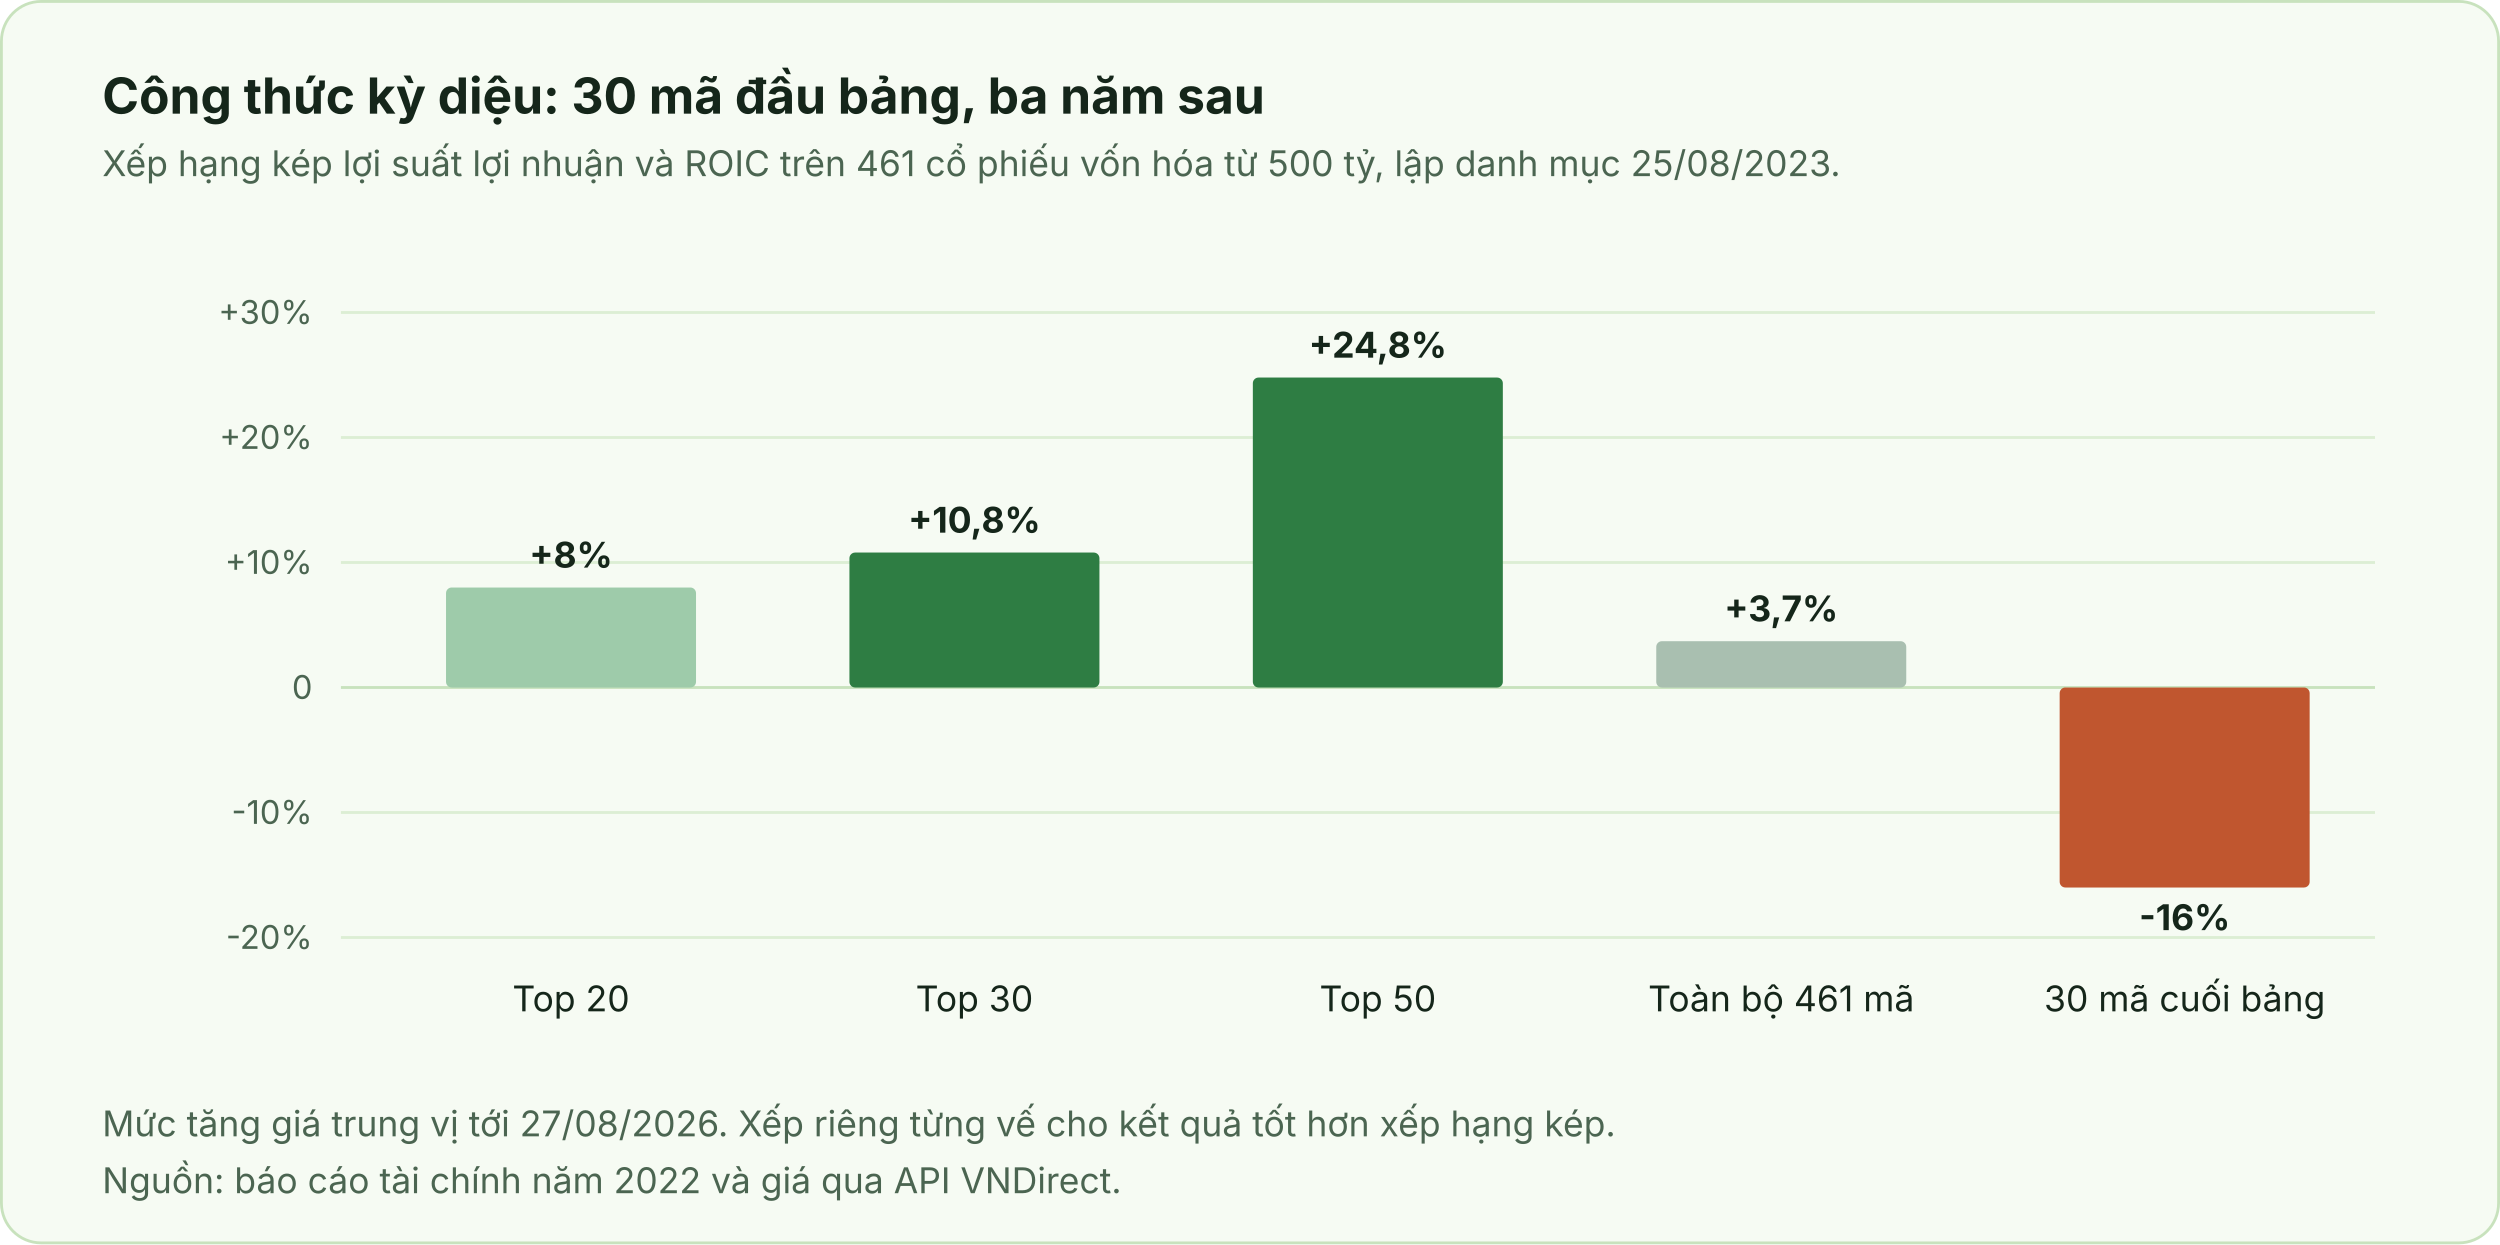
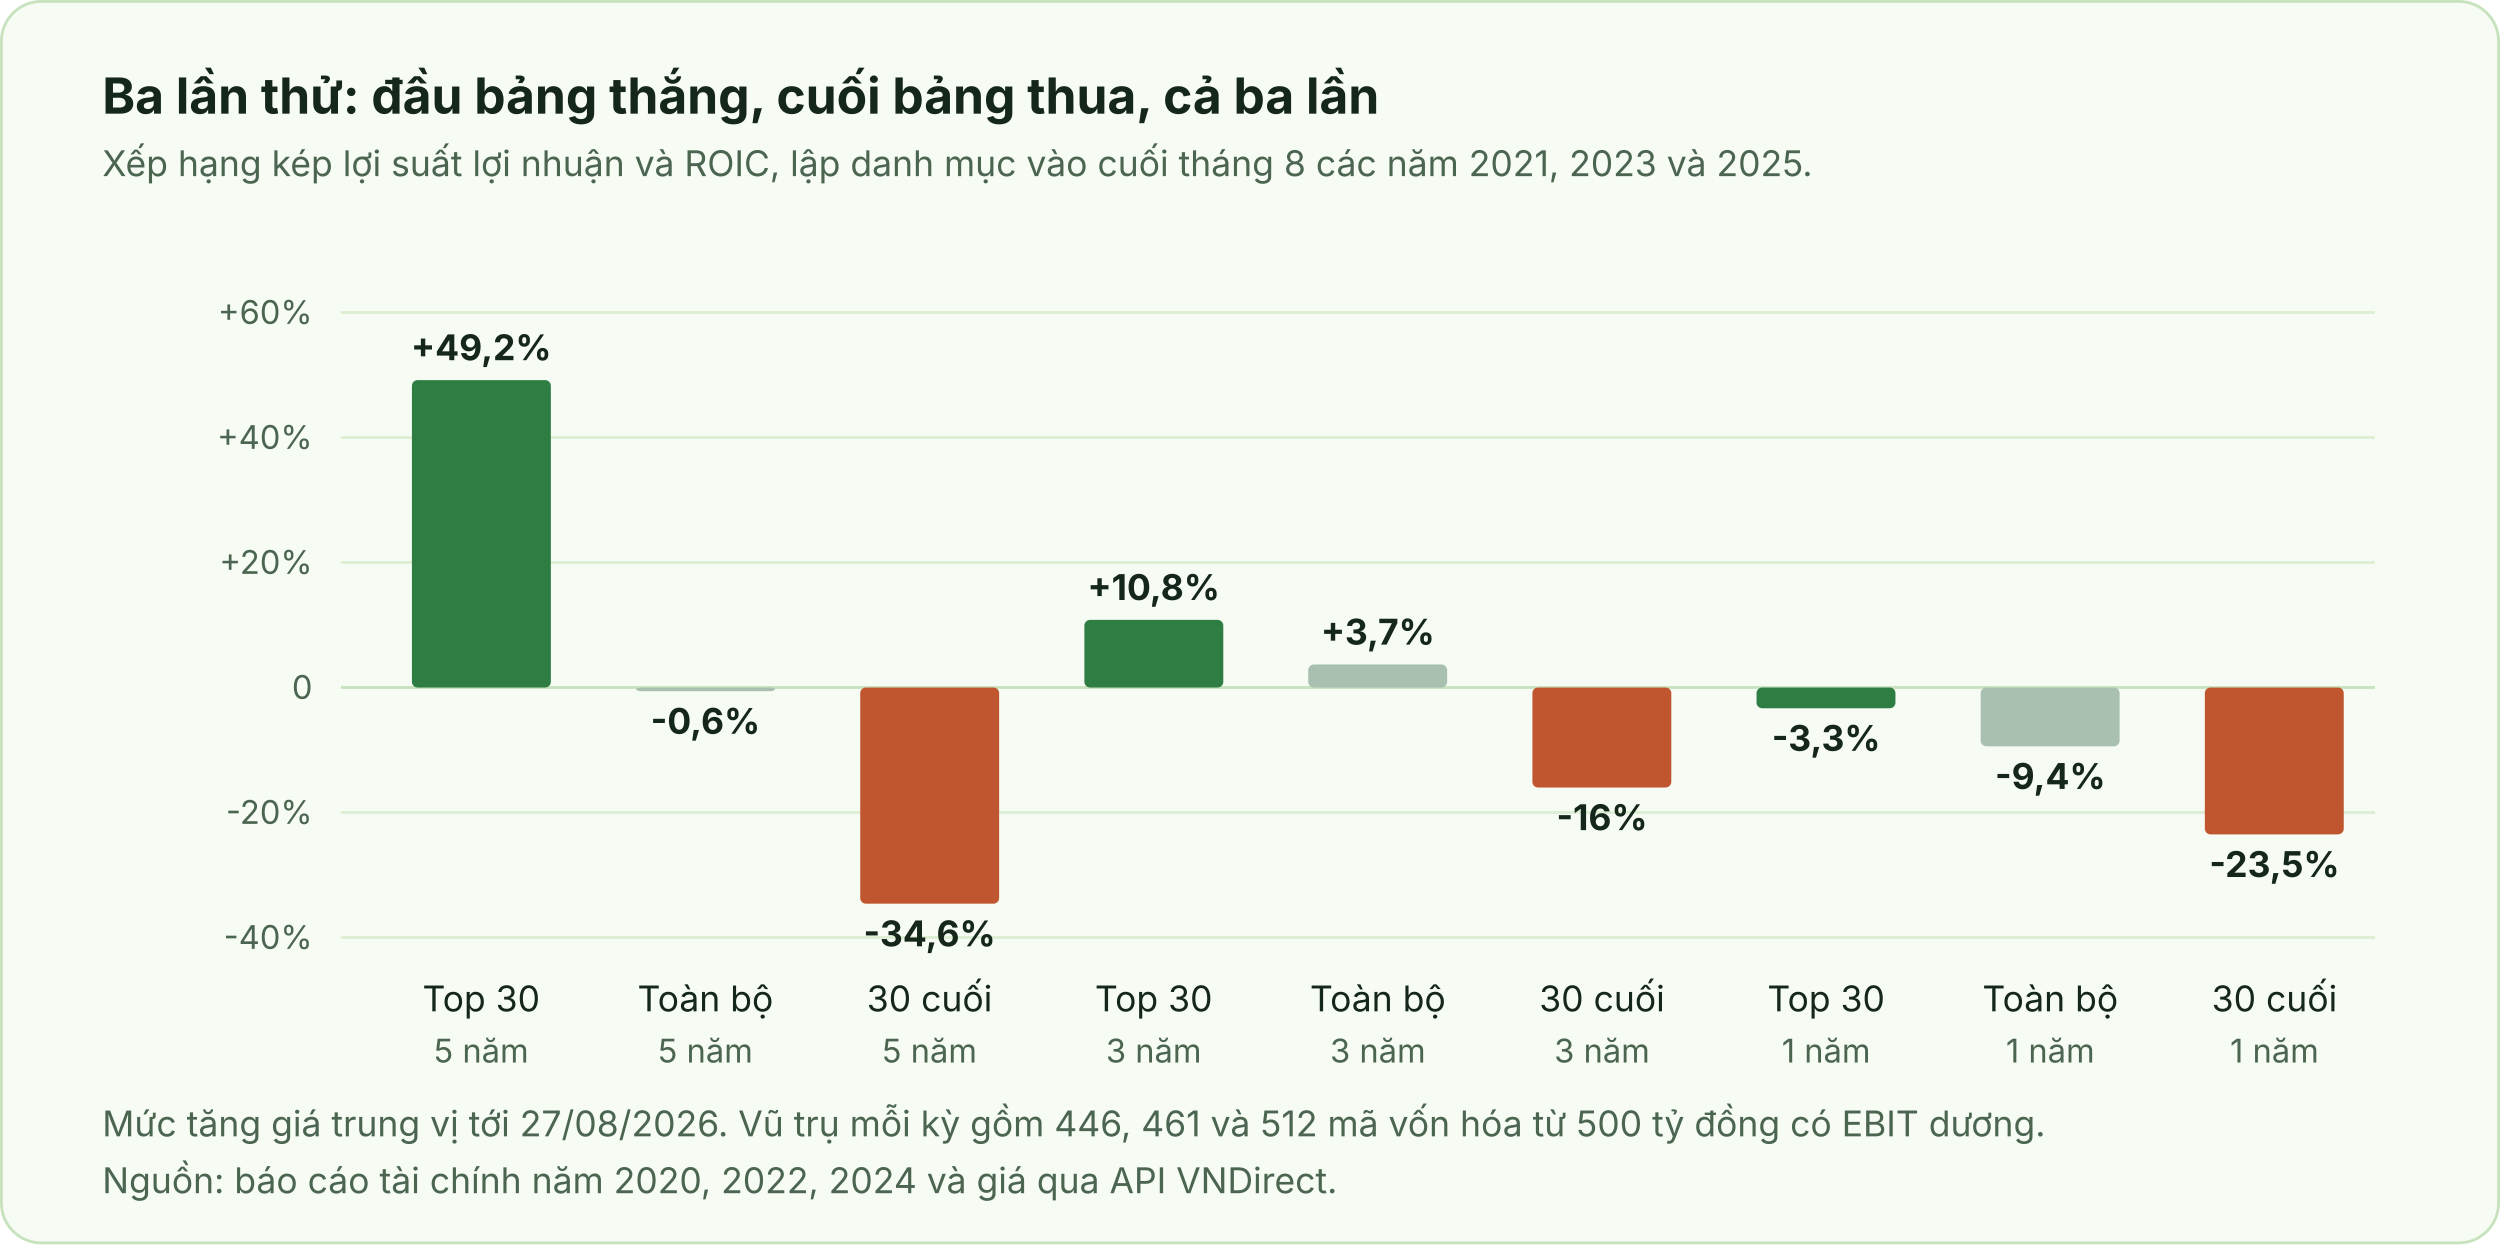
- <svg xmlns="http://www.w3.org/2000/svg" class="cvi" viewBox="0 0 880 438" width="880" height="438" role="img" aria-label="Ket qua cong thuc ky dieu tren san Viet Nam">
+ <svg xmlns="http://www.w3.org/2000/svg" class="cvi" viewBox="0 0 880 438" width="880" height="438" role="img" aria-label="Ket qua cong thuc ky dieu qua ba ky">
  <style>.cvi text{font-family:Inter,"Segoe UI",Roboto,Arial,sans-serif;fill:var(--cv-tx,#15261a)}.cvi .t{font-size:17.5px;font-weight:650}.cvi .s{font-size:12.5px;fill:var(--cv-mu,#4b6551)}.cvi .v{font-size:12.5px;font-weight:650}.cvi .c{font-size:12.5px}.cvi .ax{font-size:11.5px;fill:var(--cv-mu,#4b6551)}.cvi .gl{stroke:var(--cv-gr,#dceed4);stroke-width:1}.cvi .bl{stroke:var(--cv-bd,#c8e2bd);stroke-width:1}</style>
  <rect x="0.5" y="0.5" width="879" height="437" rx="14" fill="var(--cv-bg,#f6fbf3)" stroke="var(--cv-bd,#c8e2bd)" />
-   <text class="t" x="36" y="40">Công thức kỳ diệu: 30 mã đầu bảng, ba năm sau</text>
-   <text class="s" x="36" y="62">Xếp hạng kép lợi suất lợi nhuận và ROIC trên 461 cổ phiếu vốn hóa từ 500 tỷ, lập danh mục 25/08/2023.</text>
+   <text class="t" x="36" y="40">Ba lần thử: đầu bảng thắng, cuối bảng thua, cả ba lần</text>
+   <text class="s" x="36" y="62">Xếp hạng kép lợi suất lợi nhuận và ROIC, lập danh mục vào cuối tháng 8 các năm 2021, 2023 và 2025.</text>
  <line class="gl" x1="120" y1="330.0" x2="836" y2="330.0" />
-   <text class="ax" x="110" y="334.0" text-anchor="end">-20%</text>
+   <text class="ax" x="110" y="334.0" text-anchor="end">-40%</text>
  <line class="gl" x1="120" y1="286.0" x2="836" y2="286.0" />
-   <text class="ax" x="110" y="290.0" text-anchor="end">-10%</text>
+   <text class="ax" x="110" y="290.0" text-anchor="end">-20%</text>
  <line class="bl" x1="120" y1="242.0" x2="836" y2="242.0" />
  <text class="ax" x="110" y="246.0" text-anchor="end">0</text>
  <line class="gl" x1="120" y1="198.0" x2="836" y2="198.0" />
-   <text class="ax" x="110" y="202.0" text-anchor="end">+10%</text>
+   <text class="ax" x="110" y="202.0" text-anchor="end">+20%</text>
  <line class="gl" x1="120" y1="154.0" x2="836" y2="154.0" />
-   <text class="ax" x="110" y="158.0" text-anchor="end">+20%</text>
+   <text class="ax" x="110" y="158.0" text-anchor="end">+40%</text>
  <line class="gl" x1="120" y1="110.0" x2="836" y2="110.0" />
-   <text class="ax" x="110" y="114.0" text-anchor="end">+30%</text>
-   <rect x="157.0" y="206.8" width="88.0" height="35.2" rx="2" fill="var(--cv-a2,#9ecbaa)" />
-   <text class="v" x="201.0" y="199.8" text-anchor="middle">+8%</text>
-   <text class="c" x="201.0" y="356" text-anchor="middle">Top 20</text>
-   <rect x="299.0" y="194.5" width="88.0" height="47.5" rx="2" fill="var(--cv-a1,#2e7d43)" />
-   <text class="v" x="343.0" y="187.5" text-anchor="middle">+10,8%</text>
-   <text class="c" x="343.0" y="356" text-anchor="middle">Top 30</text>
-   <rect x="441.0" y="132.9" width="88.0" height="109.1" rx="2" fill="var(--cv-a1,#2e7d43)" />
-   <text class="v" x="485.0" y="125.9" text-anchor="middle">+24,8%</text>
-   <text class="c" x="485.0" y="356" text-anchor="middle">Top 50</text>
-   <rect x="583.0" y="225.7" width="88.0" height="16.3" rx="2" fill="var(--cv-n1,#a9bfb0)" />
-   <text class="v" x="627.0" y="218.7" text-anchor="middle">+3,7%</text>
-   <text class="c" x="627.0" y="356" text-anchor="middle">Toàn bộ 461 mã</text>
-   <rect x="725.0" y="242.0" width="88.0" height="70.4" rx="2" fill="var(--cv-neg,#c0562f)" />
-   <text class="v" x="769.0" y="327.4" text-anchor="middle">-16%</text>
-   <text class="c" x="769.0" y="356" text-anchor="middle">30 mã cuối bảng</text>
-   <text class="s" x="36" y="400">Mức tăng giá trung vị tới 27/08/2026. Xếp riêng từng vế cho kết quả tốt hơn xếp hạng kép.</text>
-   <text class="s" x="36" y="420">Nguồn: báo cáo tài chính năm 2022 và giá qua API VNDirect.</text>
+   <text class="ax" x="110" y="114.0" text-anchor="end">+60%</text>
+   <rect x="145.0" y="133.8" width="48.9" height="108.2" rx="2" fill="var(--cv-a1,#2e7d43)" />
+   <text class="v" x="169.4" y="126.8" text-anchor="middle">+49,2%</text>
+   <text class="c" x="169.4" y="356" text-anchor="middle">Top 30</text>
+   <text class="ax" x="169.4" y="374" text-anchor="middle">5 năm</text>
+   <rect x="223.9" y="242.0" width="48.9" height="1.3" rx="2" fill="var(--cv-n1,#a9bfb0)" />
+   <text class="v" x="248.3" y="258.3" text-anchor="middle">-0,6%</text>
+   <text class="c" x="248.3" y="356" text-anchor="middle">Toàn bộ</text>
+   <text class="ax" x="248.3" y="374" text-anchor="middle">5 năm</text>
+   <rect x="302.8" y="242.0" width="48.9" height="76.1" rx="2" fill="var(--cv-neg,#c0562f)" />
+   <text class="v" x="327.2" y="333.1" text-anchor="middle">-34,6%</text>
+   <text class="c" x="327.2" y="356" text-anchor="middle">30 cuối</text>
+   <text class="ax" x="327.2" y="374" text-anchor="middle">5 năm</text>
+   <rect x="381.7" y="218.2" width="48.9" height="23.8" rx="2" fill="var(--cv-a1,#2e7d43)" />
+   <text class="v" x="406.1" y="211.2" text-anchor="middle">+10,8%</text>
+   <text class="c" x="406.1" y="356" text-anchor="middle">Top 30</text>
+   <text class="ax" x="406.1" y="374" text-anchor="middle">3 năm</text>
+   <rect x="460.5" y="233.9" width="48.9" height="8.1" rx="2" fill="var(--cv-n1,#a9bfb0)" />
+   <text class="v" x="485.0" y="226.9" text-anchor="middle">+3,7%</text>
+   <text class="c" x="485.0" y="356" text-anchor="middle">Toàn bộ</text>
+   <text class="ax" x="485.0" y="374" text-anchor="middle">3 năm</text>
+   <rect x="539.4" y="242.0" width="48.9" height="35.2" rx="2" fill="var(--cv-neg,#c0562f)" />
+   <text class="v" x="563.9" y="292.2" text-anchor="middle">-16%</text>
+   <text class="c" x="563.9" y="356" text-anchor="middle">30 cuối</text>
+   <text class="ax" x="563.9" y="374" text-anchor="middle">3 năm</text>
+   <rect x="618.3" y="242.0" width="48.9" height="7.3" rx="2" fill="var(--cv-a1,#2e7d43)" />
+   <text class="v" x="642.8" y="264.3" text-anchor="middle">-3,3%</text>
+   <text class="c" x="642.8" y="356" text-anchor="middle">Top 30</text>
+   <text class="ax" x="642.8" y="374" text-anchor="middle">1 năm</text>
+   <rect x="697.2" y="242.0" width="48.9" height="20.7" rx="2" fill="var(--cv-n1,#a9bfb0)" />
+   <text class="v" x="721.7" y="277.7" text-anchor="middle">-9,4%</text>
+   <text class="c" x="721.7" y="356" text-anchor="middle">Toàn bộ</text>
+   <text class="ax" x="721.7" y="374" text-anchor="middle">1 năm</text>
+   <rect x="776.1" y="242.0" width="48.9" height="51.7" rx="2" fill="var(--cv-neg,#c0562f)" />
+   <text class="v" x="800.6" y="308.7" text-anchor="middle">-23,5%</text>
+   <text class="c" x="800.6" y="356" text-anchor="middle">30 cuối</text>
+   <text class="ax" x="800.6" y="374" text-anchor="middle">1 năm</text>
+   <text class="s" x="36" y="400">Mức tăng giá trung vị tới 27/08/2026. Vũ trụ mỗi kỳ gồm 446, 461 và 512 mã vốn hóa từ 500 tỷ đồng có EBIT dương.</text>
+   <text class="s" x="36" y="420">Nguồn: báo cáo tài chính năm 2020, 2022, 2024 và giá qua API VNDirect.</text>
</svg>
